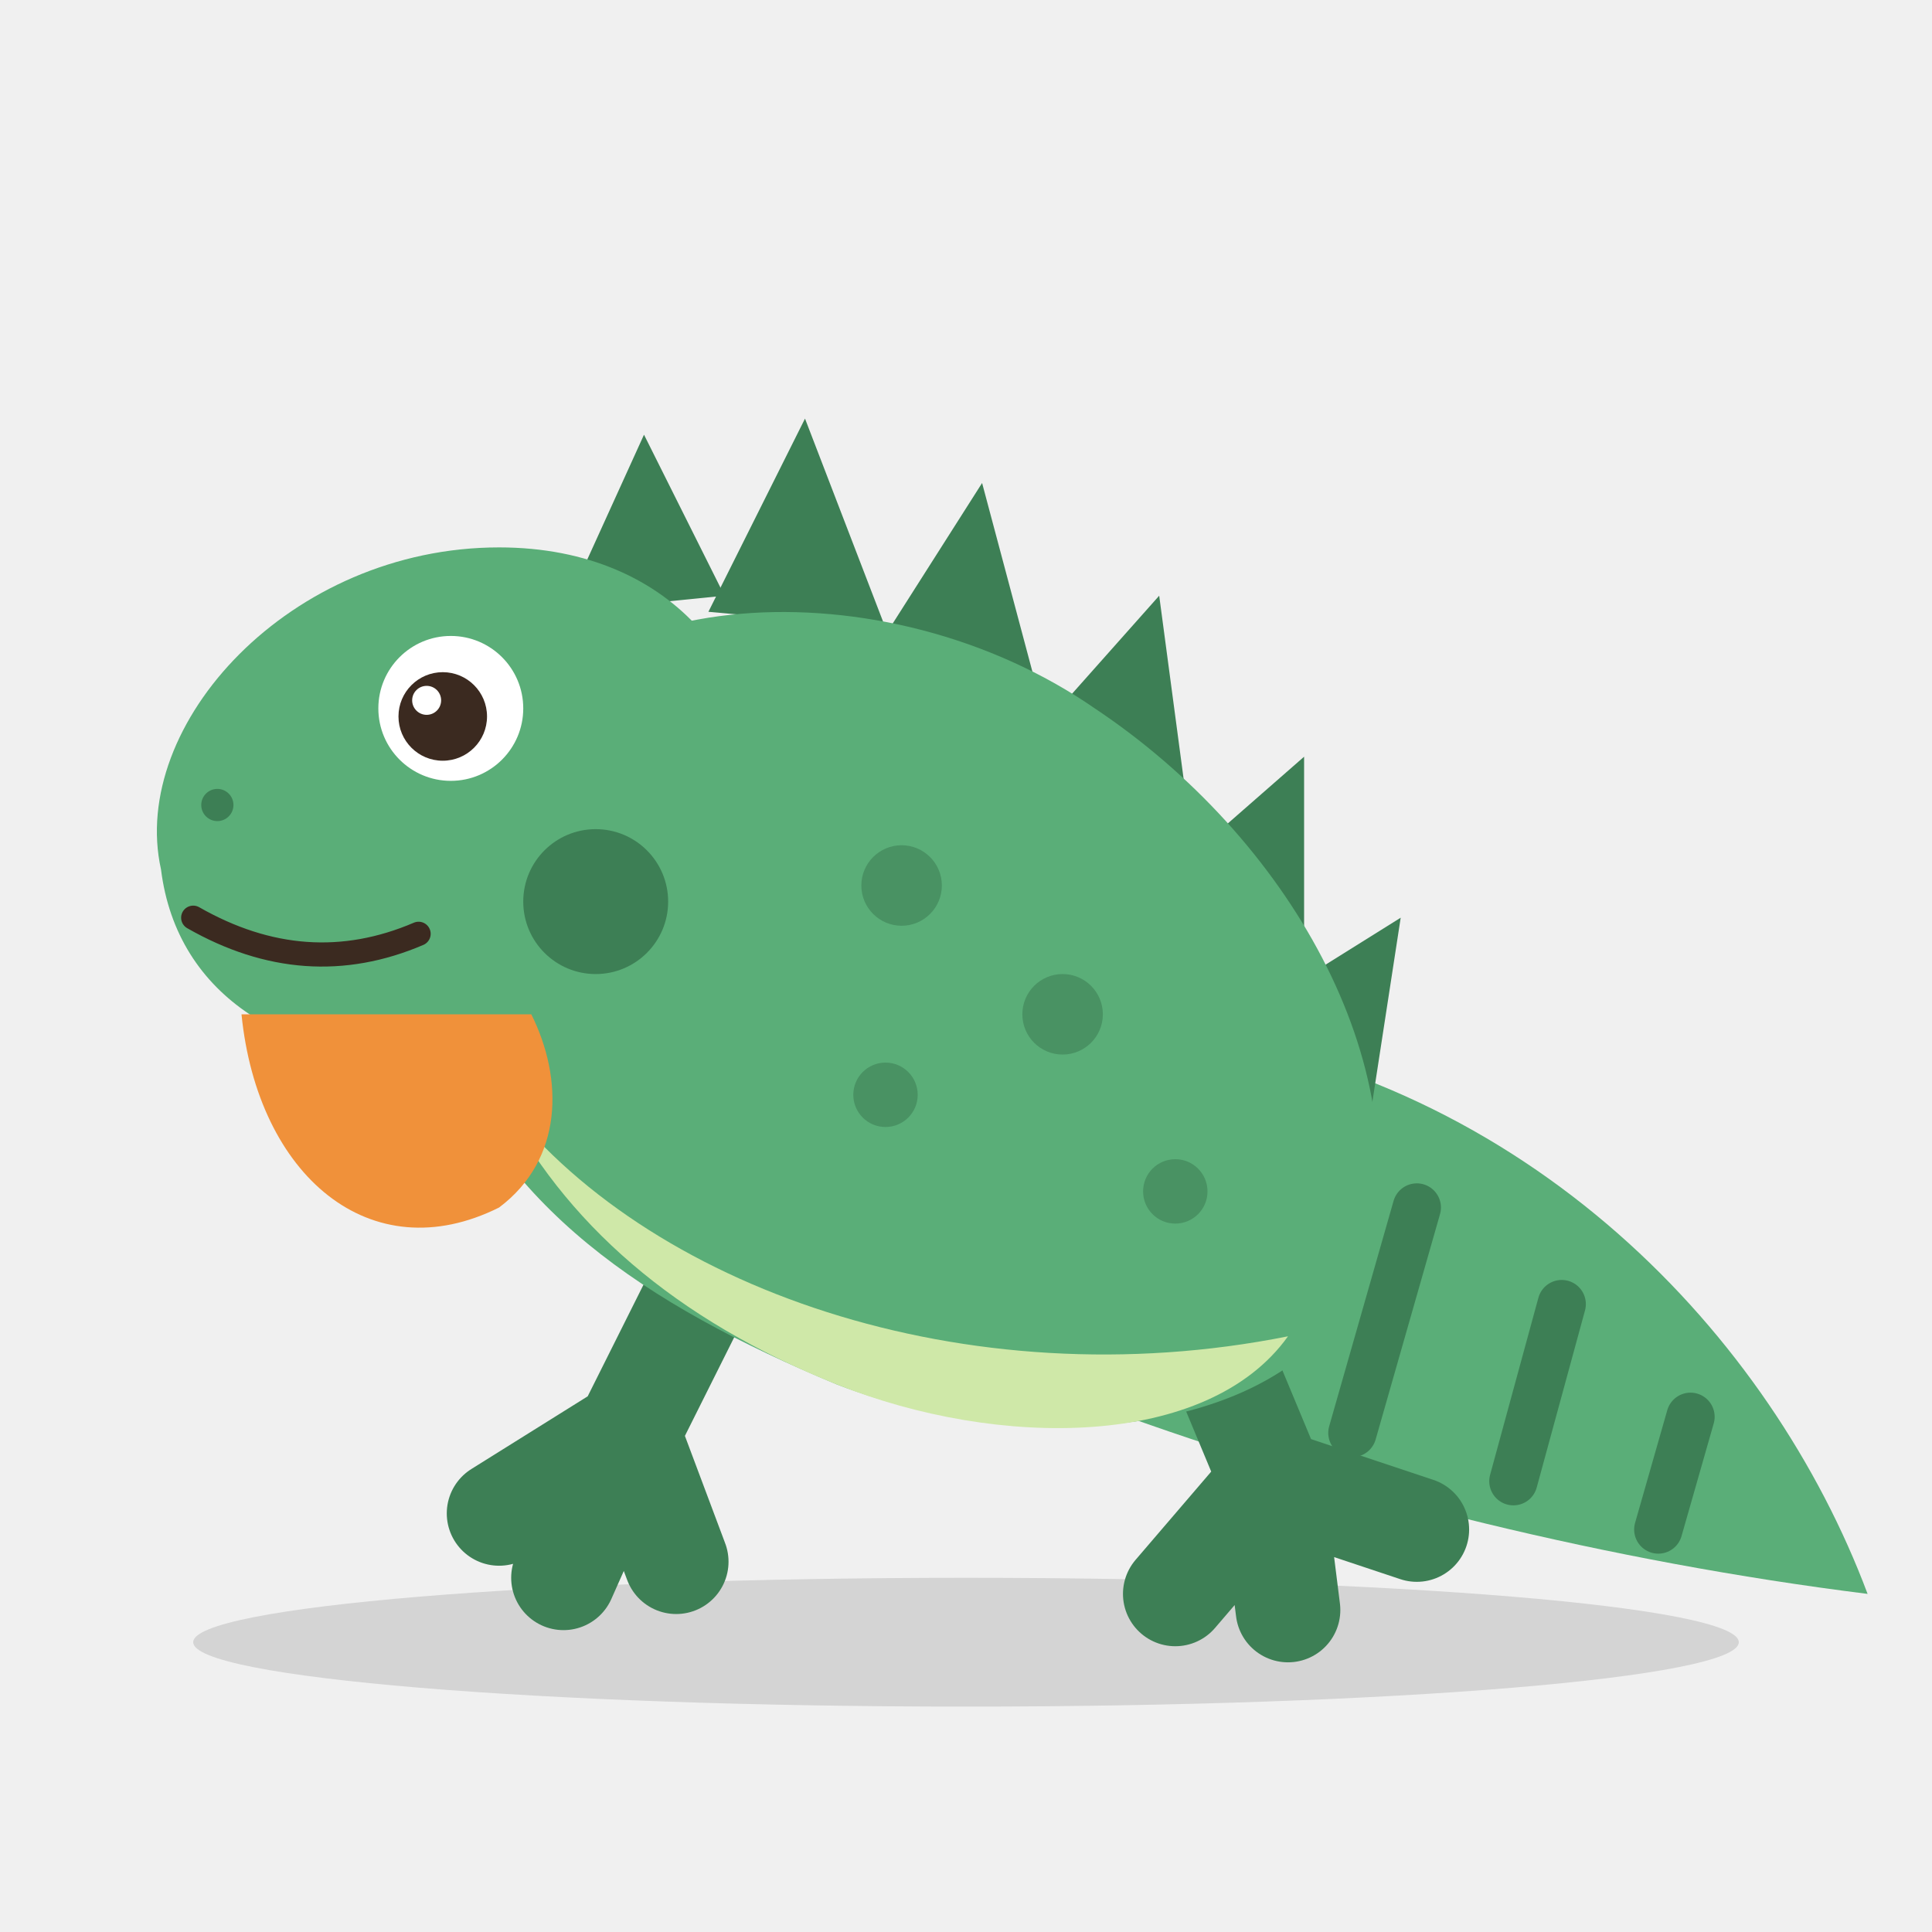
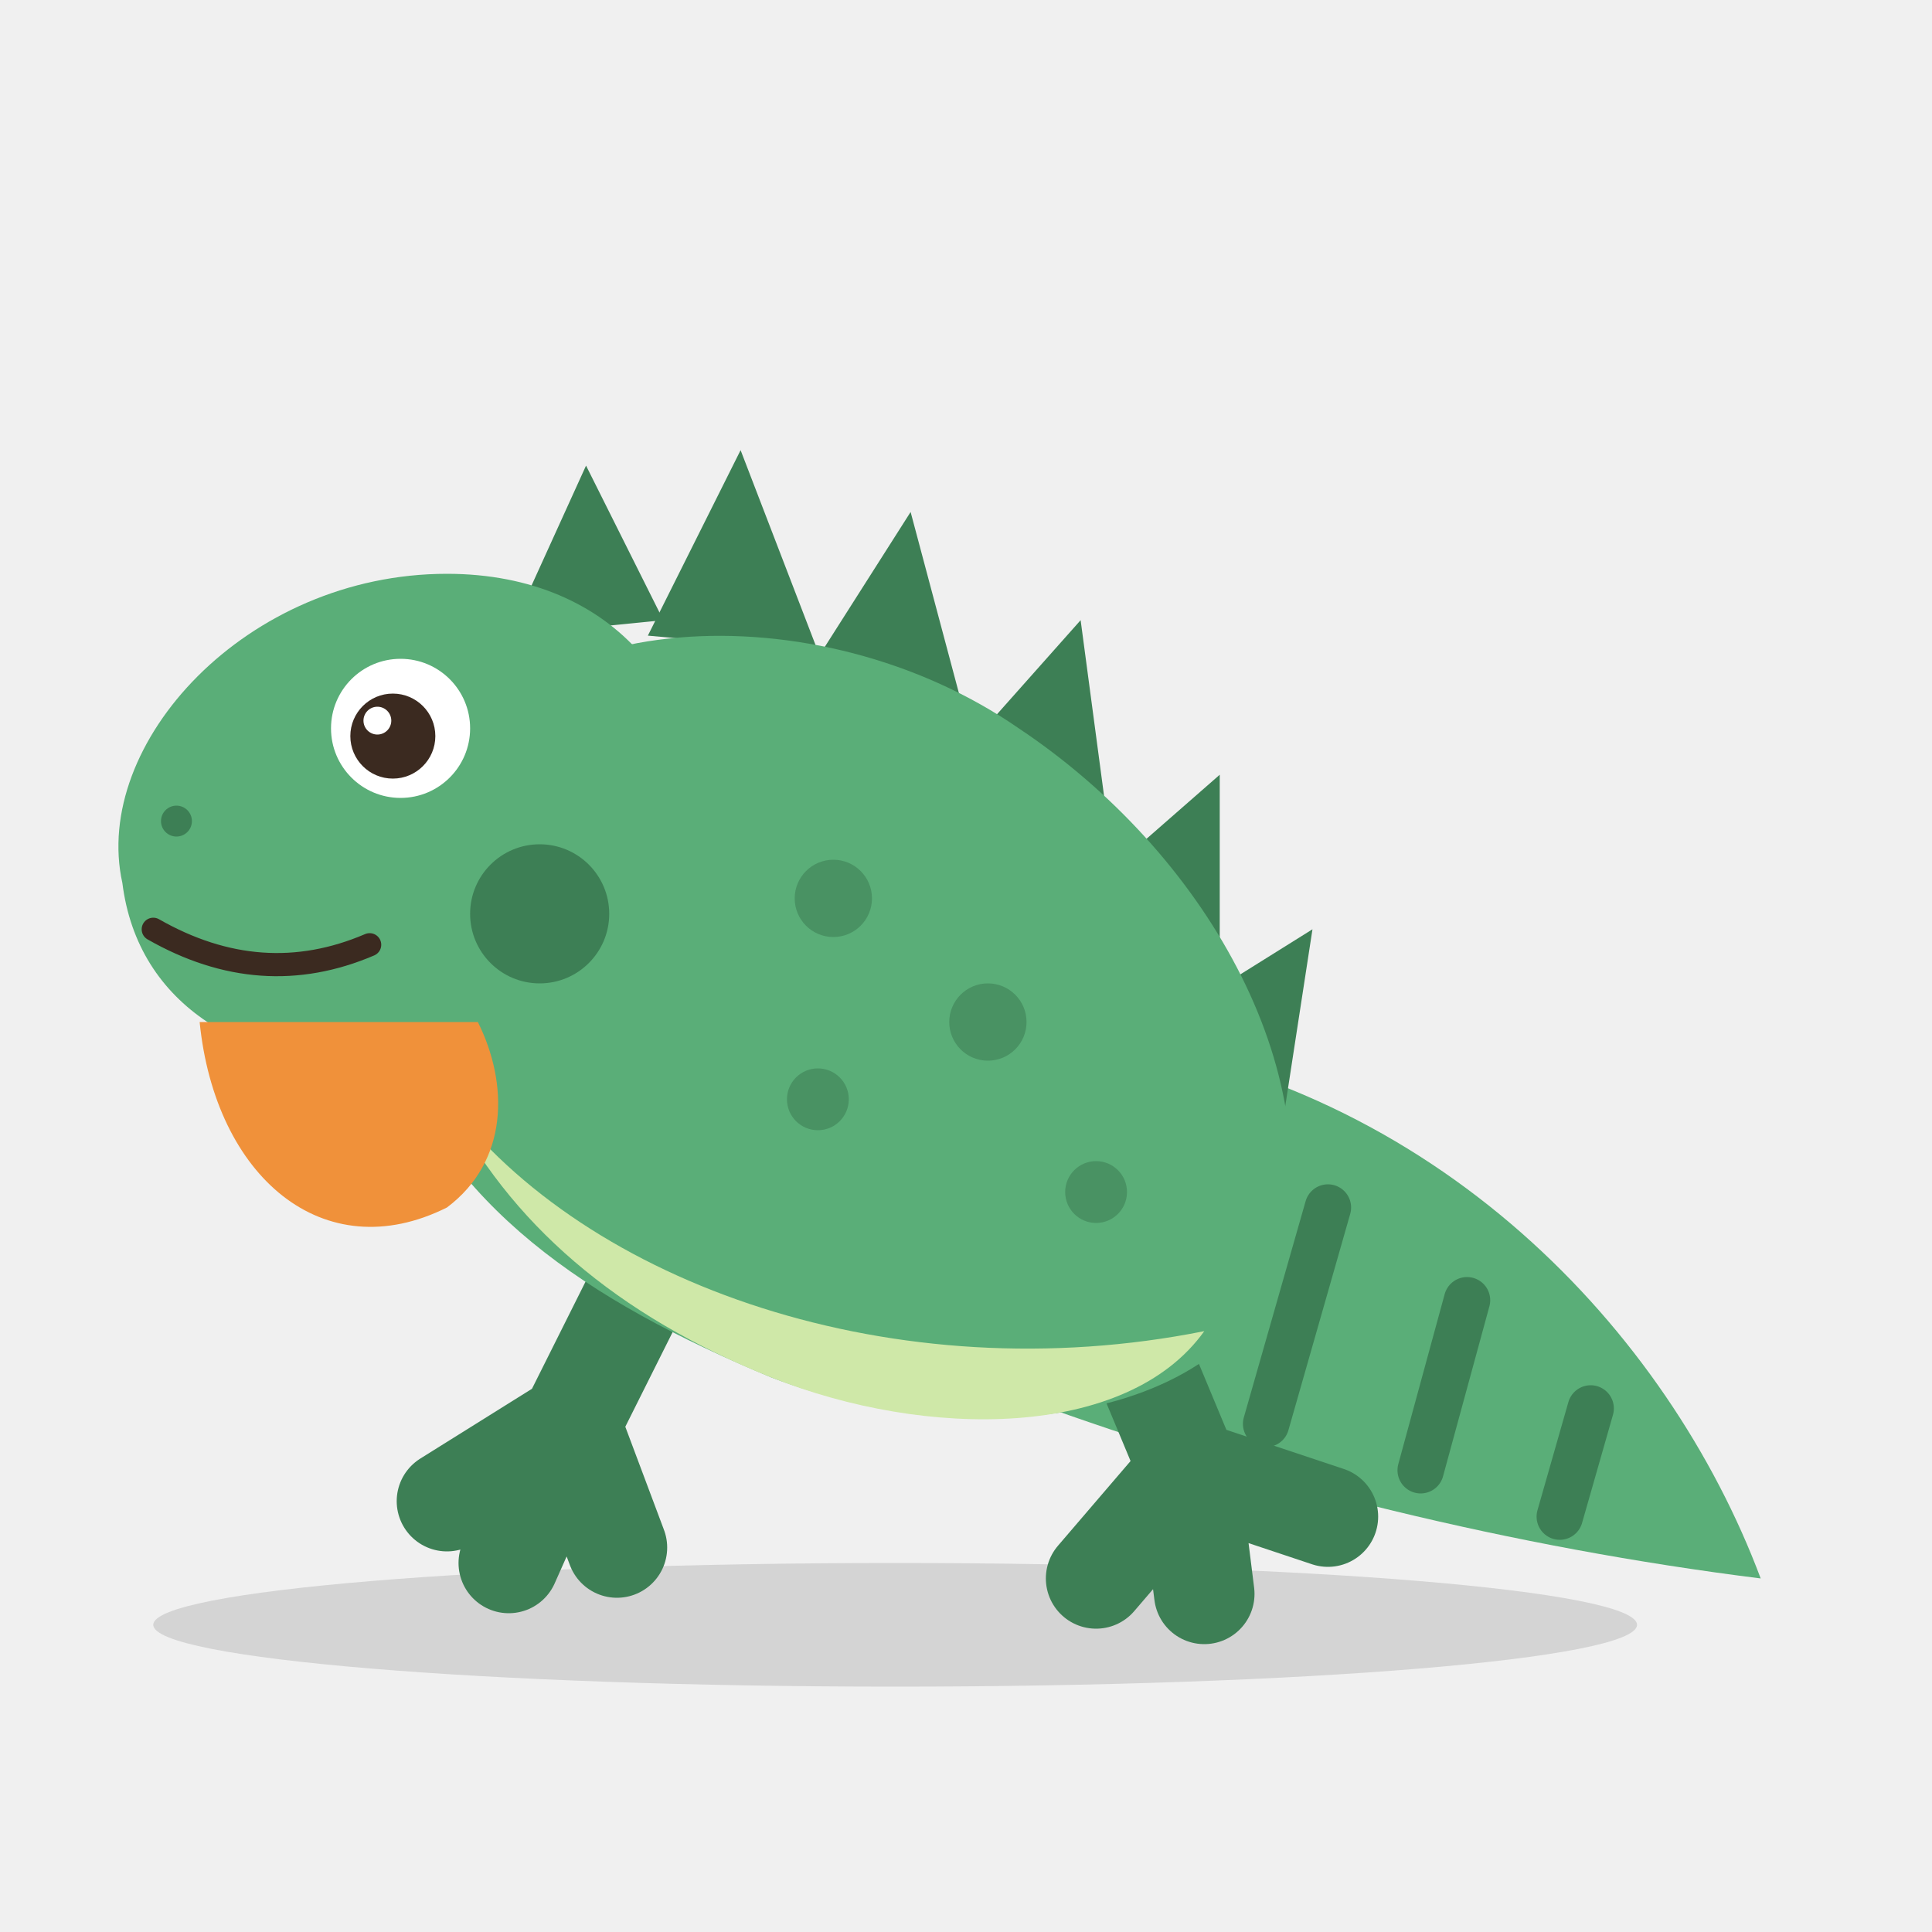
<svg xmlns="http://www.w3.org/2000/svg" viewBox="0 0 240 240">
-   <ellipse cx="120" cy="204" rx="96" ry="8" fill="#000" opacity=".12" />
-   <path d="M146 128 C190 134 220 166 232 198 C200 194 168 186 140 176z" fill="#5aae78" />
-   <g stroke="#3d7f55" stroke-width="6" stroke-linecap="round">
-     <line x1="176" y1="150" x2="168" y2="178" />
-     <line x1="194" y1="162" x2="188" y2="184" />
-     <line x1="210" y1="176" x2="206" y2="190" />
-   </g>
-   <g fill="#3d7f55">
-     <path d="M70 76 L80 54 L90 74z" />
-     <path d="M88 76 L100 52 L110 78z" />
-     <path d="M108 82 L122 60 L130 90z" />
-     <path d="M128 92 L144 74 L148 104z" />
-     <path d="M146 108 L162 94 L162 122z" />
-     <path d="M158 124 L174 114 L170 140z" />
-   </g>
-   <g fill="none" stroke="#3d7f55" stroke-width="13" stroke-linecap="round" stroke-linejoin="round">
-     <path d="M92 150 L78 178 L62 188 M78 178 L84 194 M78 178 L70 196" />
-     <path d="M148 160 L158 184 L176 190 M158 184 L160 200 M158 184 L146 198" />
-   </g>
-   <path d="M60 96 C70 72 110 70 136 88 C160 104 176 132 170 156 C164 178 130 182 104 172 C80 162 62 150 54 128z" fill="#5aae78" />
-   <path d="M62 136 C80 160 120 174 160 166 C150 180 124 180 104 172 C84 164 70 152 62 136z" fill="#cfe8a8" />
-   <path d="M20 108 C16 90 36 68 62 68 C84 68 96 84 94 102 C92 120 74 132 54 132 C36 132 22 124 20 108z" fill="#5aae78" />
-   <path d="M30 126 C32 146 46 158 62 150 C70 144 70 134 66 126z" fill="#f0913a" />
-   <circle cx="74" cy="112" r="9" fill="#3d7f55" />
-   <circle cx="56" cy="88" r="9" fill="#fff" />
-   <circle cx="55" cy="89" r="5.5" fill="#3b2a20" />
-   <circle cx="53" cy="87" r="1.8" fill="#fff" />
-   <path d="M24 114 Q38 122 52 116" fill="none" stroke="#3b2a20" stroke-width="3" stroke-linecap="round" />
-   <circle cx="27" cy="100" r="2" fill="#3d7f55" />
-   <g fill="#3d7f55" opacity=".6">
-     <circle cx="112" cy="110" r="5" />
-     <circle cx="132" cy="126" r="5" />
-     <circle cx="110" cy="136" r="4" />
-     <circle cx="146" cy="148" r="4" />
+   <g transform="translate(-4 6) scale(.96)">
+     <ellipse cx="120" cy="204" rx="96" ry="8" fill="#000" opacity=".12" />
+     <path d="M146 128 C190 134 220 166 232 198 C200 194 168 186 140 176z" fill="#5aae78" />
+     <g stroke="#3d7f55" stroke-width="6" stroke-linecap="round">
+       <line x1="176" y1="150" x2="168" y2="178" />
+       <line x1="194" y1="162" x2="188" y2="184" />
+       <line x1="210" y1="176" x2="206" y2="190" />
+     </g>
+     <g fill="#3d7f55">
+       <path d="M70 76 L80 54 L90 74z" />
+       <path d="M88 76 L100 52 L110 78z" />
+       <path d="M108 82 L122 60 L130 90z" />
+       <path d="M128 92 L144 74 L148 104z" />
+       <path d="M146 108 L162 94 L162 122z" />
+       <path d="M158 124 L174 114 L170 140z" />
+     </g>
+     <g fill="none" stroke="#3d7f55" stroke-width="13" stroke-linecap="round" stroke-linejoin="round">
+       <path d="M92 150 L78 178 L62 188 M78 178 L84 194 M78 178 L70 196" />
+       <path d="M148 160 L158 184 L176 190 M158 184 L160 200 M158 184 L146 198" />
+     </g>
+     <path d="M60 96 C70 72 110 70 136 88 C160 104 176 132 170 156 C164 178 130 182 104 172 C80 162 62 150 54 128z" fill="#5aae78" />
+     <path d="M62 136 C80 160 120 174 160 166 C150 180 124 180 104 172 C84 164 70 152 62 136z" fill="#cfe8a8" />
+     <path d="M20 108 C16 90 36 68 62 68 C84 68 96 84 94 102 C92 120 74 132 54 132 C36 132 22 124 20 108z" fill="#5aae78" />
+     <path d="M30 126 C32 146 46 158 62 150 C70 144 70 134 66 126z" fill="#f0913a" />
+     <circle cx="74" cy="112" r="9" fill="#3d7f55" />
+     <circle cx="56" cy="88" r="9" fill="#fff" />
+     <circle cx="55" cy="89" r="5.5" fill="#3b2a20" />
+     <circle cx="53" cy="87" r="1.8" fill="#fff" />
+     <path d="M24 114 Q38 122 52 116" fill="none" stroke="#3b2a20" stroke-width="3" stroke-linecap="round" />
+     <circle cx="27" cy="100" r="2" fill="#3d7f55" />
+     <g fill="#3d7f55" opacity=".6">
+       <circle cx="112" cy="110" r="5" />
+       <circle cx="132" cy="126" r="5" />
+       <circle cx="110" cy="136" r="4" />
+       <circle cx="146" cy="148" r="4" />
+     </g>
  </g>
</svg>
